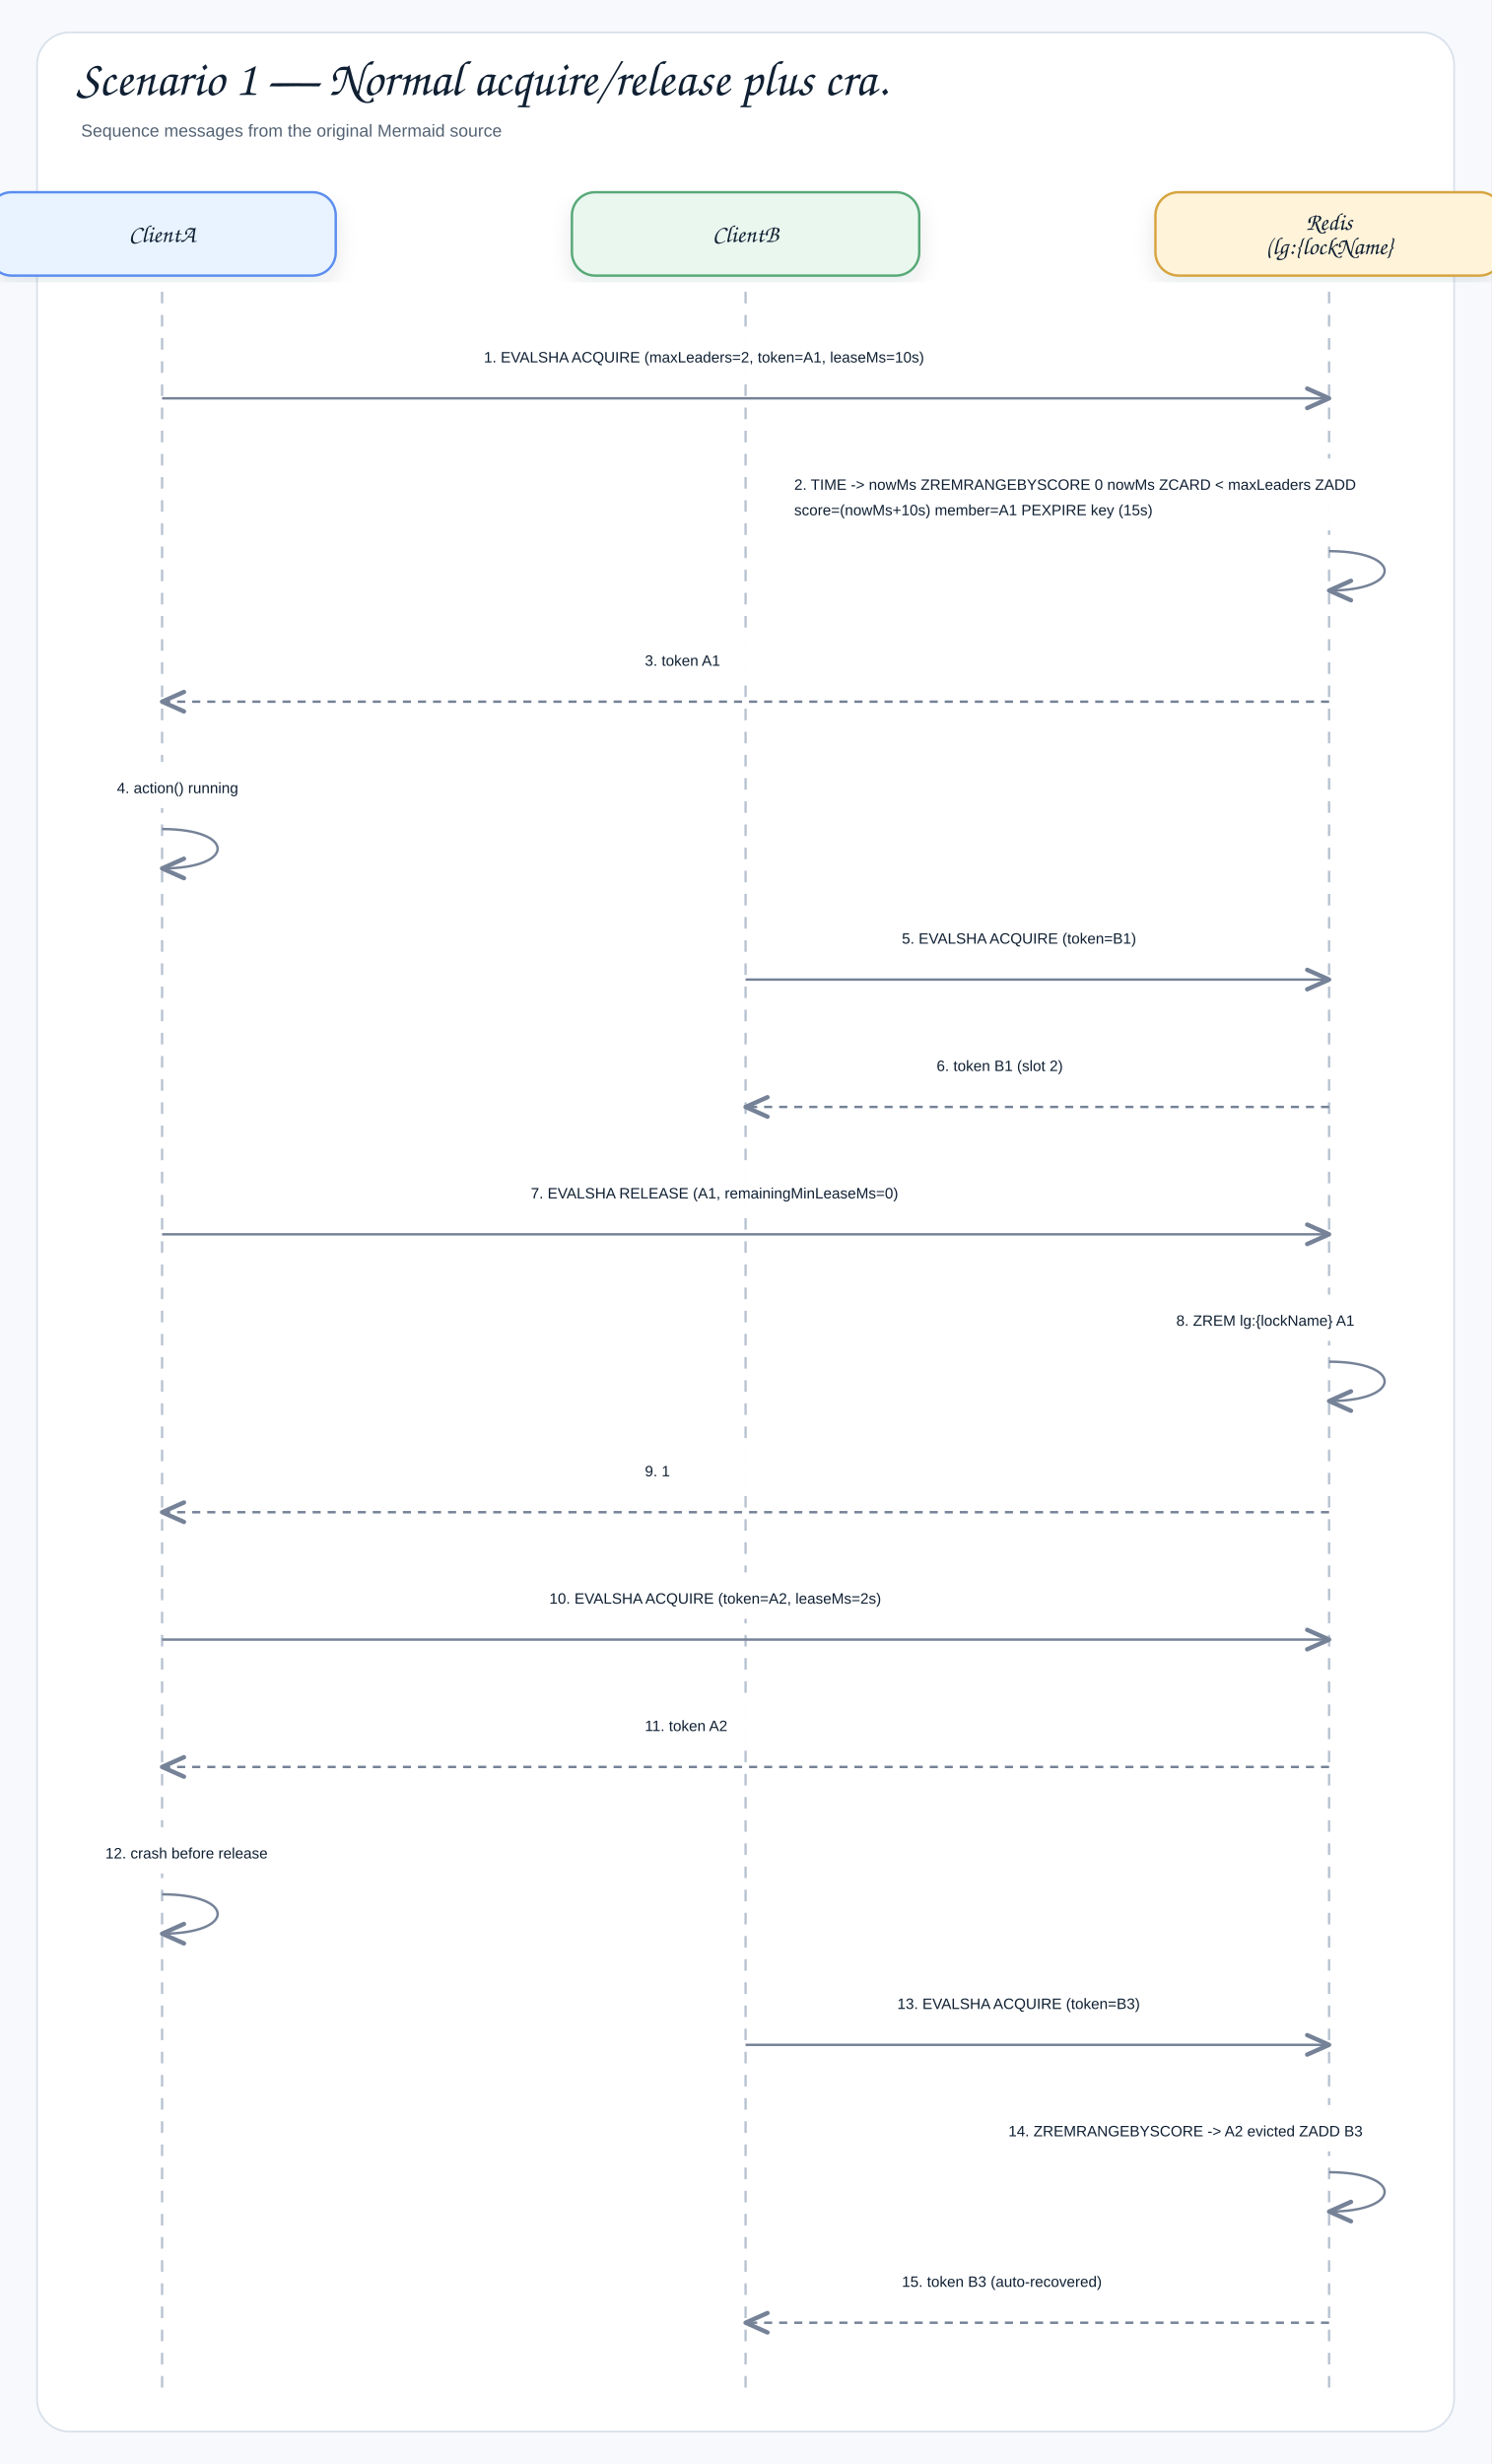
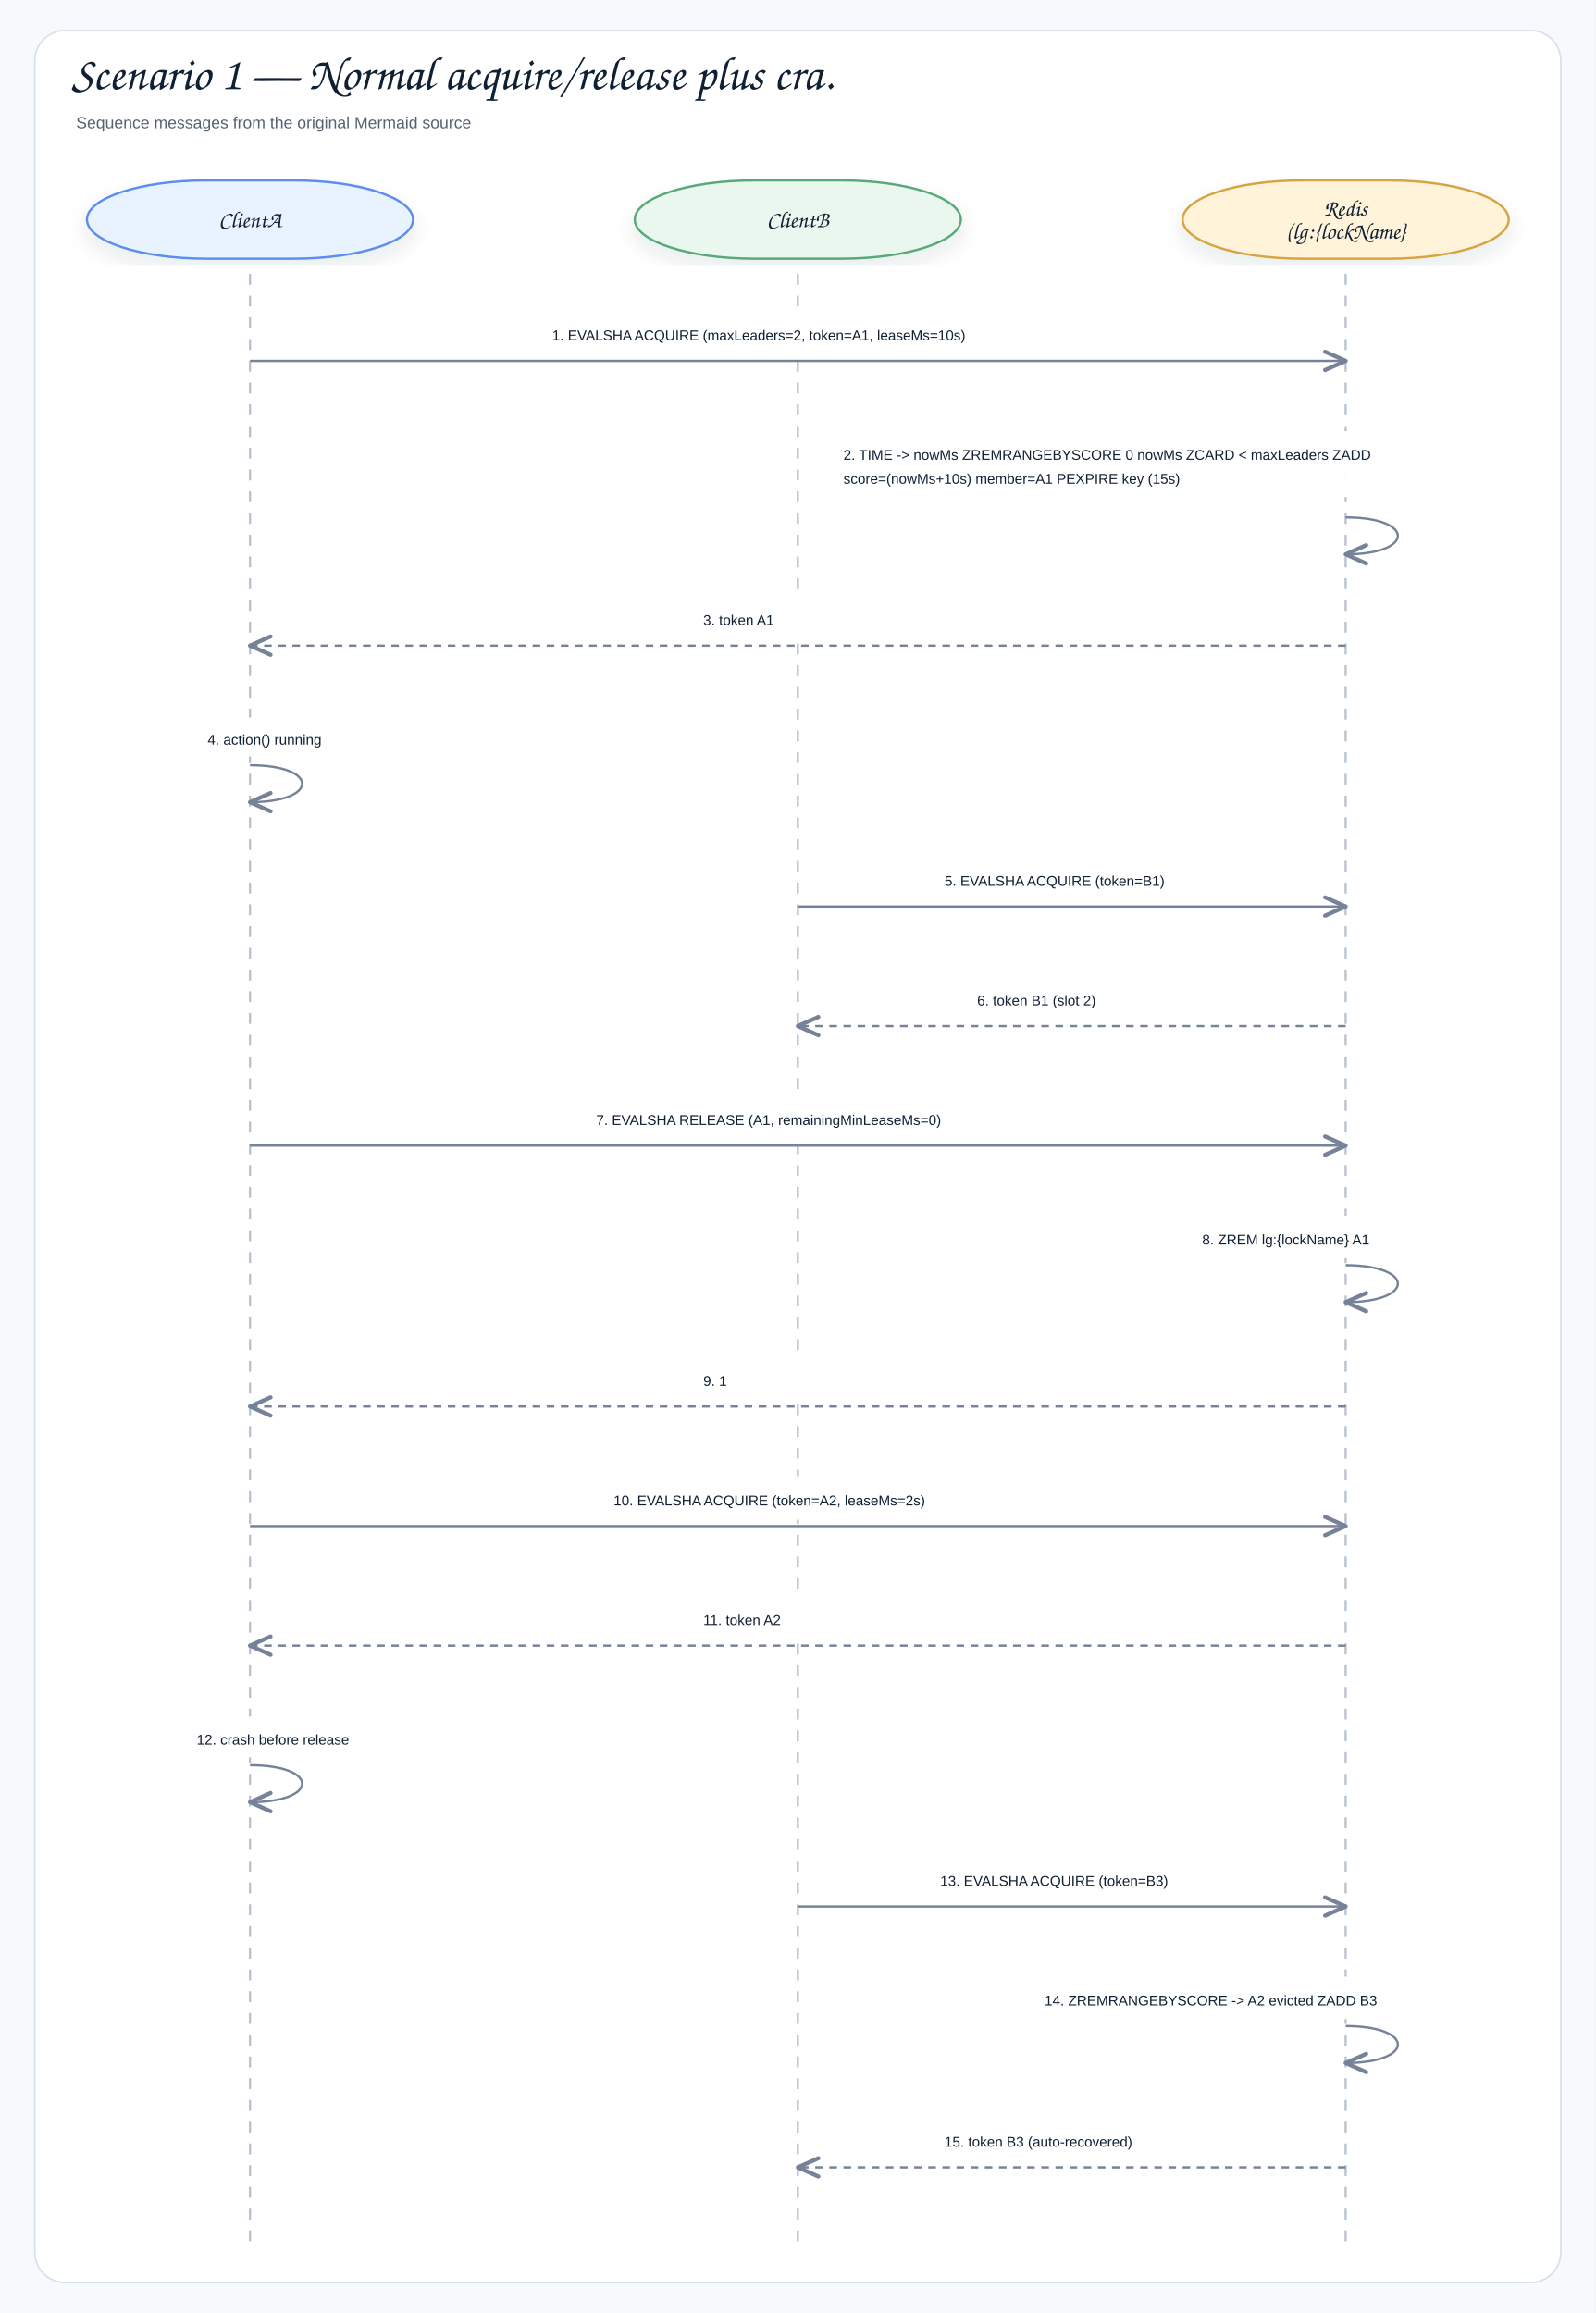
- <svg xmlns="http://www.w3.org/2000/svg" width="1288" height="2128" viewBox="0 0 1288 2128" role="img" aria-label="Scenario 1 — Normal acquire/release plus crash recovery">
+ <svg xmlns="http://www.w3.org/2000/svg" width="1468" height="2128" viewBox="0 0 1468 2128" role="img" aria-label="Scenario 1 — Normal acquire/release plus crash recovery">
  <defs>
    <filter id="shadow" x="-8%" y="-8%" width="116%" height="116%">
      <feDropShadow dx="0" dy="8" stdDeviation="9" flood-color="#1f2937" flood-opacity="0.10" />
    </filter>
    <marker id="openArrow" markerWidth="12" markerHeight="10" refX="10" refY="5" orient="auto" markerUnits="strokeWidth">
      <path d="M 1 1 L 10 5 L 1 9" fill="none" stroke="#758297" stroke-width="1.8" stroke-linecap="round" stroke-linejoin="round" />
    </marker>
    <marker id="inherit" markerWidth="14" markerHeight="12" refX="12" refY="6" orient="auto" markerUnits="strokeWidth">
      <path d="M 0 1 L 12 6 L 0 11 Z" fill="#ffffff" stroke="#758297" stroke-width="1.8" />
    </marker>
    <style>
    .canvas{fill:#f7f9fc}.frame{fill:#fff;stroke:#d8e0ea;stroke-width:1.5}
-     .title{font-family:"Architects Daughter","Comic Sans MS","Comic Sans",cursive;font-size:43px;font-weight:400;fill:#102033}
-     .subtitle{font-family:"Comic Sans MS","Comic Sans","Comic Neue",Arial,sans-serif;font-size:15px;font-weight:400;fill:#536273}
-     .label{font-family:"Architects Daughter","Comic Sans MS","Comic Sans",cursive;font-size:25px;font-weight:400;fill:#102033}
-     .smallLabel{font-family:"Architects Daughter","Comic Sans MS","Comic Sans",cursive;font-size:21px;font-weight:400;fill:#102033}
-     .mono{font-family:"Comic Sans MS","Comic Sans","Comic Neue",Arial,sans-serif;font-size:12px;font-weight:400;fill:#102033}
-     .small{font-family:"Comic Sans MS","Comic Sans","Comic Neue",Arial,sans-serif;font-size:12px;font-weight:400;fill:#536273}
-     .strong{font-family:"Comic Sans MS","Comic Sans","Comic Neue",Arial,sans-serif;font-size:13px;font-weight:400;fill:#102033}
+     .title{font-family:"Architects Daughter","Comic Mono","Comic Sans MS","Comic Sans",cursive;font-size:43px;font-weight:400;fill:#102033}
+     .subtitle{font-family:"Comic Mono","Comic Sans MS","Comic Sans","Comic Neue",Arial,sans-serif;font-size:15px;font-weight:400;fill:#536273}
+     .label{font-family:"Architects Daughter","Comic Mono","Comic Sans MS","Comic Sans",cursive;font-size:25px;font-weight:400;fill:#102033}
+     .smallLabel{font-family:"Architects Daughter","Comic Mono","Comic Sans MS","Comic Sans",cursive;font-size:21px;font-weight:400;fill:#102033}
+     .mono{font-family:"Comic Mono","Comic Sans MS","Comic Sans","Comic Neue",Arial,sans-serif;font-size:12px;font-weight:400;fill:#102033}
+     .small{font-family:"Comic Mono","Comic Sans MS","Comic Sans","Comic Neue",Arial,sans-serif;font-size:12px;font-weight:400;fill:#536273}
+     .strong{font-family:"Comic Mono","Comic Sans MS","Comic Sans","Comic Neue",Arial,sans-serif;font-size:13px;font-weight:400;fill:#102033}
    .card{stroke-width:2.1;filter:url(#shadow)}.compartment{stroke-width:1.5;fill:none}
    .line{stroke:#758297;stroke-width:2.1;fill:none;marker-end:url(#openArrow)}
    .plainLine{stroke:#758297;stroke-width:2.1;fill:none}
    .dashed{stroke:#758297;stroke-width:2.1;stroke-dasharray:7 6;fill:none;marker-end:url(#openArrow)}
    .inheritLine{stroke:#758297;stroke-width:2.2;fill:none;marker-end:url(#inherit)}
    .implLine{stroke:#758297;stroke-width:2.2;stroke-dasharray:8 7;fill:none;marker-end:url(#inherit)}
  </style>
  </defs>
-   <rect class="canvas" width="1288" height="2128" />
-   <rect class="frame" x="32" y="28" width="1224" height="2072" rx="28" />
+   <rect class="canvas" width="1468" height="2128" />
+   <rect class="frame" x="32" y="28" width="1404" height="2072" rx="28" />
  <text class="title" x="66" y="82">Scenario 1 — Normal acquire/release plus cra.</text>
  <text class="subtitle" x="70" y="118">Sequence messages from the original Mermaid source</text>
-   <rect class="card" x="-10" y="166" width="300" height="72" rx="20" fill="#E8F3FF" stroke="#5B8DEF" />
-   <text class="smallLabel" x="140" y="209" text-anchor="middle">ClientA</text>
-   <line class="lifeline" x1="140" y1="252" x2="140" y2="2068" stroke="#b7c2d1" stroke-width="2" stroke-dasharray="10 10" />
-   <rect class="card" x="494" y="166" width="300" height="72" rx="20" fill="#EAF7EF" stroke="#58A978" />
-   <text class="smallLabel" x="644" y="209" text-anchor="middle">ClientB</text>
-   <line class="lifeline" x1="644" y1="252" x2="644" y2="2068" stroke="#b7c2d1" stroke-width="2" stroke-dasharray="10 10" />
-   <rect class="card" x="998" y="166" width="300" height="72" rx="20" fill="#FFF3D9" stroke="#D6A441" />
-   <text class="smallLabel" x="1148" y="198.5" text-anchor="middle">Redis</text>
-   <text class="smallLabel" x="1148" y="219.5" text-anchor="middle">(lg:{lockName}</text>
-   <line class="lifeline" x1="1148" y1="252" x2="1148" y2="2068" stroke="#b7c2d1" stroke-width="2" stroke-dasharray="10 10" />
-   <rect x="400" y="286" width="488" height="40" rx="12" fill="#ffffff" opacity="0.97" />
-   <text class="strong" x="418" y="313" text-anchor="start">1. EVALSHA ACQUIRE (maxLeaders=2, token=A1, leaseMs=10s)</text>
-   <path class="line" d="M140 344 L1148 344" />
-   <rect x="668" y="396" width="560" height="62" rx="12" fill="#ffffff" opacity="0.97" />
-   <text class="strong" x="686" y="423" text-anchor="start">2. TIME -&gt; nowMs ZREMRANGEBYSCORE 0 nowMs ZCARD &lt; maxLeaders ZADD</text>
-   <text class="strong" x="686" y="445" text-anchor="start">score=(nowMs+10s) member=A1 PEXPIRE key (15s)</text>
-   <path class="line" d="M1148 476 C1212 476 1212 510 1148 510" />
-   <rect x="539" y="548" width="210" height="40" rx="12" fill="#ffffff" opacity="0.97" />
-   <text class="strong" x="557" y="575" text-anchor="start">3. token A1</text>
-   <path class="dashed" d="M1148 606 L140 606" />
-   <rect x="83" y="658" width="210" height="40" rx="12" fill="#ffffff" opacity="0.97" />
-   <text class="strong" x="101" y="685" text-anchor="start">4. action() running</text>
-   <path class="line" d="M140 716 C204 716 204 750 140 750" />
-   <rect x="761" y="788" width="270" height="40" rx="12" fill="#ffffff" opacity="0.97" />
-   <text class="strong" x="779" y="815" text-anchor="start">5. EVALSHA ACQUIRE (token=B1)</text>
-   <path class="line" d="M644 846 L1148 846" />
-   <rect x="791" y="898" width="210" height="40" rx="12" fill="#ffffff" opacity="0.97" />
-   <text class="strong" x="809" y="925" text-anchor="start">6. token B1 (slot 2)</text>
-   <path class="dashed" d="M1148 956 L644 956" />
-   <rect x="440.5" y="1008" width="407" height="40" rx="12" fill="#ffffff" opacity="0.97" />
-   <text class="strong" x="458.5" y="1035" text-anchor="start">7. EVALSHA RELEASE (A1, remainingMinLeaseMs=0)</text>
-   <path class="line" d="M140 1066 L1148 1066" />
-   <rect x="998" y="1118" width="230" height="40" rx="12" fill="#ffffff" opacity="0.97" />
-   <text class="strong" x="1016" y="1145" text-anchor="start">8. ZREM lg:{lockName} A1</text>
-   <path class="line" d="M1148 1176 C1212 1176 1212 1210 1148 1210" />
-   <rect x="539" y="1248" width="210" height="40" rx="12" fill="#ffffff" opacity="0.97" />
-   <text class="strong" x="557" y="1275" text-anchor="start">9. 1</text>
-   <path class="dashed" d="M1148 1306 L140 1306" />
-   <rect x="456.5" y="1358" width="375" height="40" rx="12" fill="#ffffff" opacity="0.97" />
-   <text class="strong" x="474.5" y="1385" text-anchor="start">10. EVALSHA ACQUIRE (token=A2, leaseMs=2s)</text>
-   <path class="line" d="M140 1416 L1148 1416" />
-   <rect x="539" y="1468" width="210" height="40" rx="12" fill="#ffffff" opacity="0.97" />
-   <text class="strong" x="557" y="1495" text-anchor="start">11. token A2</text>
-   <path class="dashed" d="M1148 1526 L140 1526" />
-   <rect x="73" y="1578" width="230" height="40" rx="12" fill="#ffffff" opacity="0.97" />
-   <text class="strong" x="91" y="1605" text-anchor="start">12. crash before release</text>
-   <path class="line" d="M140 1636 C204 1636 204 1670 140 1670" />
-   <rect x="757" y="1708" width="278" height="40" rx="12" fill="#ffffff" opacity="0.97" />
-   <text class="strong" x="775" y="1735" text-anchor="start">13. EVALSHA ACQUIRE (token=B3)</text>
-   <path class="line" d="M644 1766 L1148 1766" />
-   <rect x="853" y="1818" width="375" height="40" rx="12" fill="#ffffff" opacity="0.97" />
-   <text class="strong" x="871" y="1845" text-anchor="start">14. ZREMRANGEBYSCORE -&gt; A2 evicted ZADD B3</text>
-   <path class="line" d="M1148 1876 C1212 1876 1212 1910 1148 1910" />
-   <rect x="761" y="1948" width="270" height="40" rx="12" fill="#ffffff" opacity="0.97" />
-   <text class="strong" x="779" y="1975" text-anchor="start">15. token B3 (auto-recovered)</text>
-   <path class="dashed" d="M1148 2006 L644 2006" />
+   <rect class="card" x="80" y="166" width="300" height="72" rx="110" fill="#E8F3FF" stroke="#5B8DEF" />
+   <text class="smallLabel" x="230" y="209" text-anchor="middle">ClientA</text>
+   <line class="lifeline" x1="230" y1="252" x2="230" y2="2068" stroke="#b7c2d1" stroke-width="2" stroke-dasharray="10 10" />
+   <rect class="card" x="584" y="166" width="300" height="72" rx="110" fill="#EAF7EF" stroke="#58A978" />
+   <text class="smallLabel" x="734" y="209" text-anchor="middle">ClientB</text>
+   <line class="lifeline" x1="734" y1="252" x2="734" y2="2068" stroke="#b7c2d1" stroke-width="2" stroke-dasharray="10 10" />
+   <rect class="card" x="1088" y="166" width="300" height="72" rx="110" fill="#FFF3D9" stroke="#D6A441" />
+   <text class="smallLabel" x="1238" y="198.5" text-anchor="middle">Redis</text>
+   <text class="smallLabel" x="1238" y="219.5" text-anchor="middle">(lg:{lockName}</text>
+   <line class="lifeline" x1="1238" y1="252" x2="1238" y2="2068" stroke="#b7c2d1" stroke-width="2" stroke-dasharray="10 10" />
+   <rect x="490" y="286" width="488" height="40" rx="102" fill="#ffffff" opacity="0.97" />
+   <text class="strong" x="508" y="313" text-anchor="start">1. EVALSHA ACQUIRE (maxLeaders=2, token=A1, leaseMs=10s)</text>
+   <path class="line" d="M230 332 L1238 332" />
+   <rect x="758" y="396" width="560" height="62" rx="102" fill="#ffffff" opacity="0.97" />
+   <text class="strong" x="776" y="423" text-anchor="start">2. TIME -&gt; nowMs ZREMRANGEBYSCORE 0 nowMs ZCARD &lt; maxLeaders ZADD</text>
+   <text class="strong" x="776" y="445" text-anchor="start">score=(nowMs+10s) member=A1 PEXPIRE key (15s)</text>
+   <path class="line" d="M1238 476 C1302 476 1302 510 1238 510" />
+   <rect x="629" y="548" width="210" height="40" rx="102" fill="#ffffff" opacity="0.97" />
+   <text class="strong" x="647" y="575" text-anchor="start">3. token A1</text>
+   <path class="dashed" d="M1238 594 L230 594" />
+   <rect x="173" y="658" width="210" height="40" rx="102" fill="#ffffff" opacity="0.97" />
+   <text class="strong" x="191" y="685" text-anchor="start">4. action() running</text>
+   <path class="line" d="M230 704 C294 704 294 738 230 738" />
+   <rect x="851" y="788" width="270" height="40" rx="102" fill="#ffffff" opacity="0.97" />
+   <text class="strong" x="869" y="815" text-anchor="start">5. EVALSHA ACQUIRE (token=B1)</text>
+   <path class="line" d="M734 834 L1238 834" />
+   <rect x="881" y="898" width="210" height="40" rx="102" fill="#ffffff" opacity="0.97" />
+   <text class="strong" x="899" y="925" text-anchor="start">6. token B1 (slot 2)</text>
+   <path class="dashed" d="M1238 944 L734 944" />
+   <rect x="530.5" y="1008" width="407" height="40" rx="102" fill="#ffffff" opacity="0.97" />
+   <text class="strong" x="548.5" y="1035" text-anchor="start">7. EVALSHA RELEASE (A1, remainingMinLeaseMs=0)</text>
+   <path class="line" d="M230 1054 L1238 1054" />
+   <rect x="1088" y="1118" width="230" height="40" rx="102" fill="#ffffff" opacity="0.97" />
+   <text class="strong" x="1106" y="1145" text-anchor="start">8. ZREM lg:{lockName} A1</text>
+   <path class="line" d="M1238 1164 C1302 1164 1302 1198 1238 1198" />
+   <rect x="629" y="1248" width="210" height="40" rx="102" fill="#ffffff" opacity="0.97" />
+   <text class="strong" x="647" y="1275" text-anchor="start">9. 1</text>
+   <path class="dashed" d="M1238 1294 L230 1294" />
+   <rect x="546.5" y="1358" width="375" height="40" rx="102" fill="#ffffff" opacity="0.97" />
+   <text class="strong" x="564.5" y="1385" text-anchor="start">10. EVALSHA ACQUIRE (token=A2, leaseMs=2s)</text>
+   <path class="line" d="M230 1404 L1238 1404" />
+   <rect x="629" y="1468" width="210" height="40" rx="102" fill="#ffffff" opacity="0.97" />
+   <text class="strong" x="647" y="1495" text-anchor="start">11. token A2</text>
+   <path class="dashed" d="M1238 1514 L230 1514" />
+   <rect x="163" y="1578" width="230" height="40" rx="102" fill="#ffffff" opacity="0.97" />
+   <text class="strong" x="181" y="1605" text-anchor="start">12. crash before release</text>
+   <path class="line" d="M230 1624 C294 1624 294 1658 230 1658" />
+   <rect x="847" y="1708" width="278" height="40" rx="102" fill="#ffffff" opacity="0.97" />
+   <text class="strong" x="865" y="1735" text-anchor="start">13. EVALSHA ACQUIRE (token=B3)</text>
+   <path class="line" d="M734 1754 L1238 1754" />
+   <rect x="943" y="1818" width="375" height="40" rx="102" fill="#ffffff" opacity="0.97" />
+   <text class="strong" x="961" y="1845" text-anchor="start">14. ZREMRANGEBYSCORE -&gt; A2 evicted ZADD B3</text>
+   <path class="line" d="M1238 1864 C1302 1864 1302 1898 1238 1898" />
+   <rect x="851" y="1948" width="270" height="40" rx="102" fill="#ffffff" opacity="0.97" />
+   <text class="strong" x="869" y="1975" text-anchor="start">15. token B3 (auto-recovered)</text>
+   <path class="dashed" d="M1238 1994 L734 1994" />
</svg>
